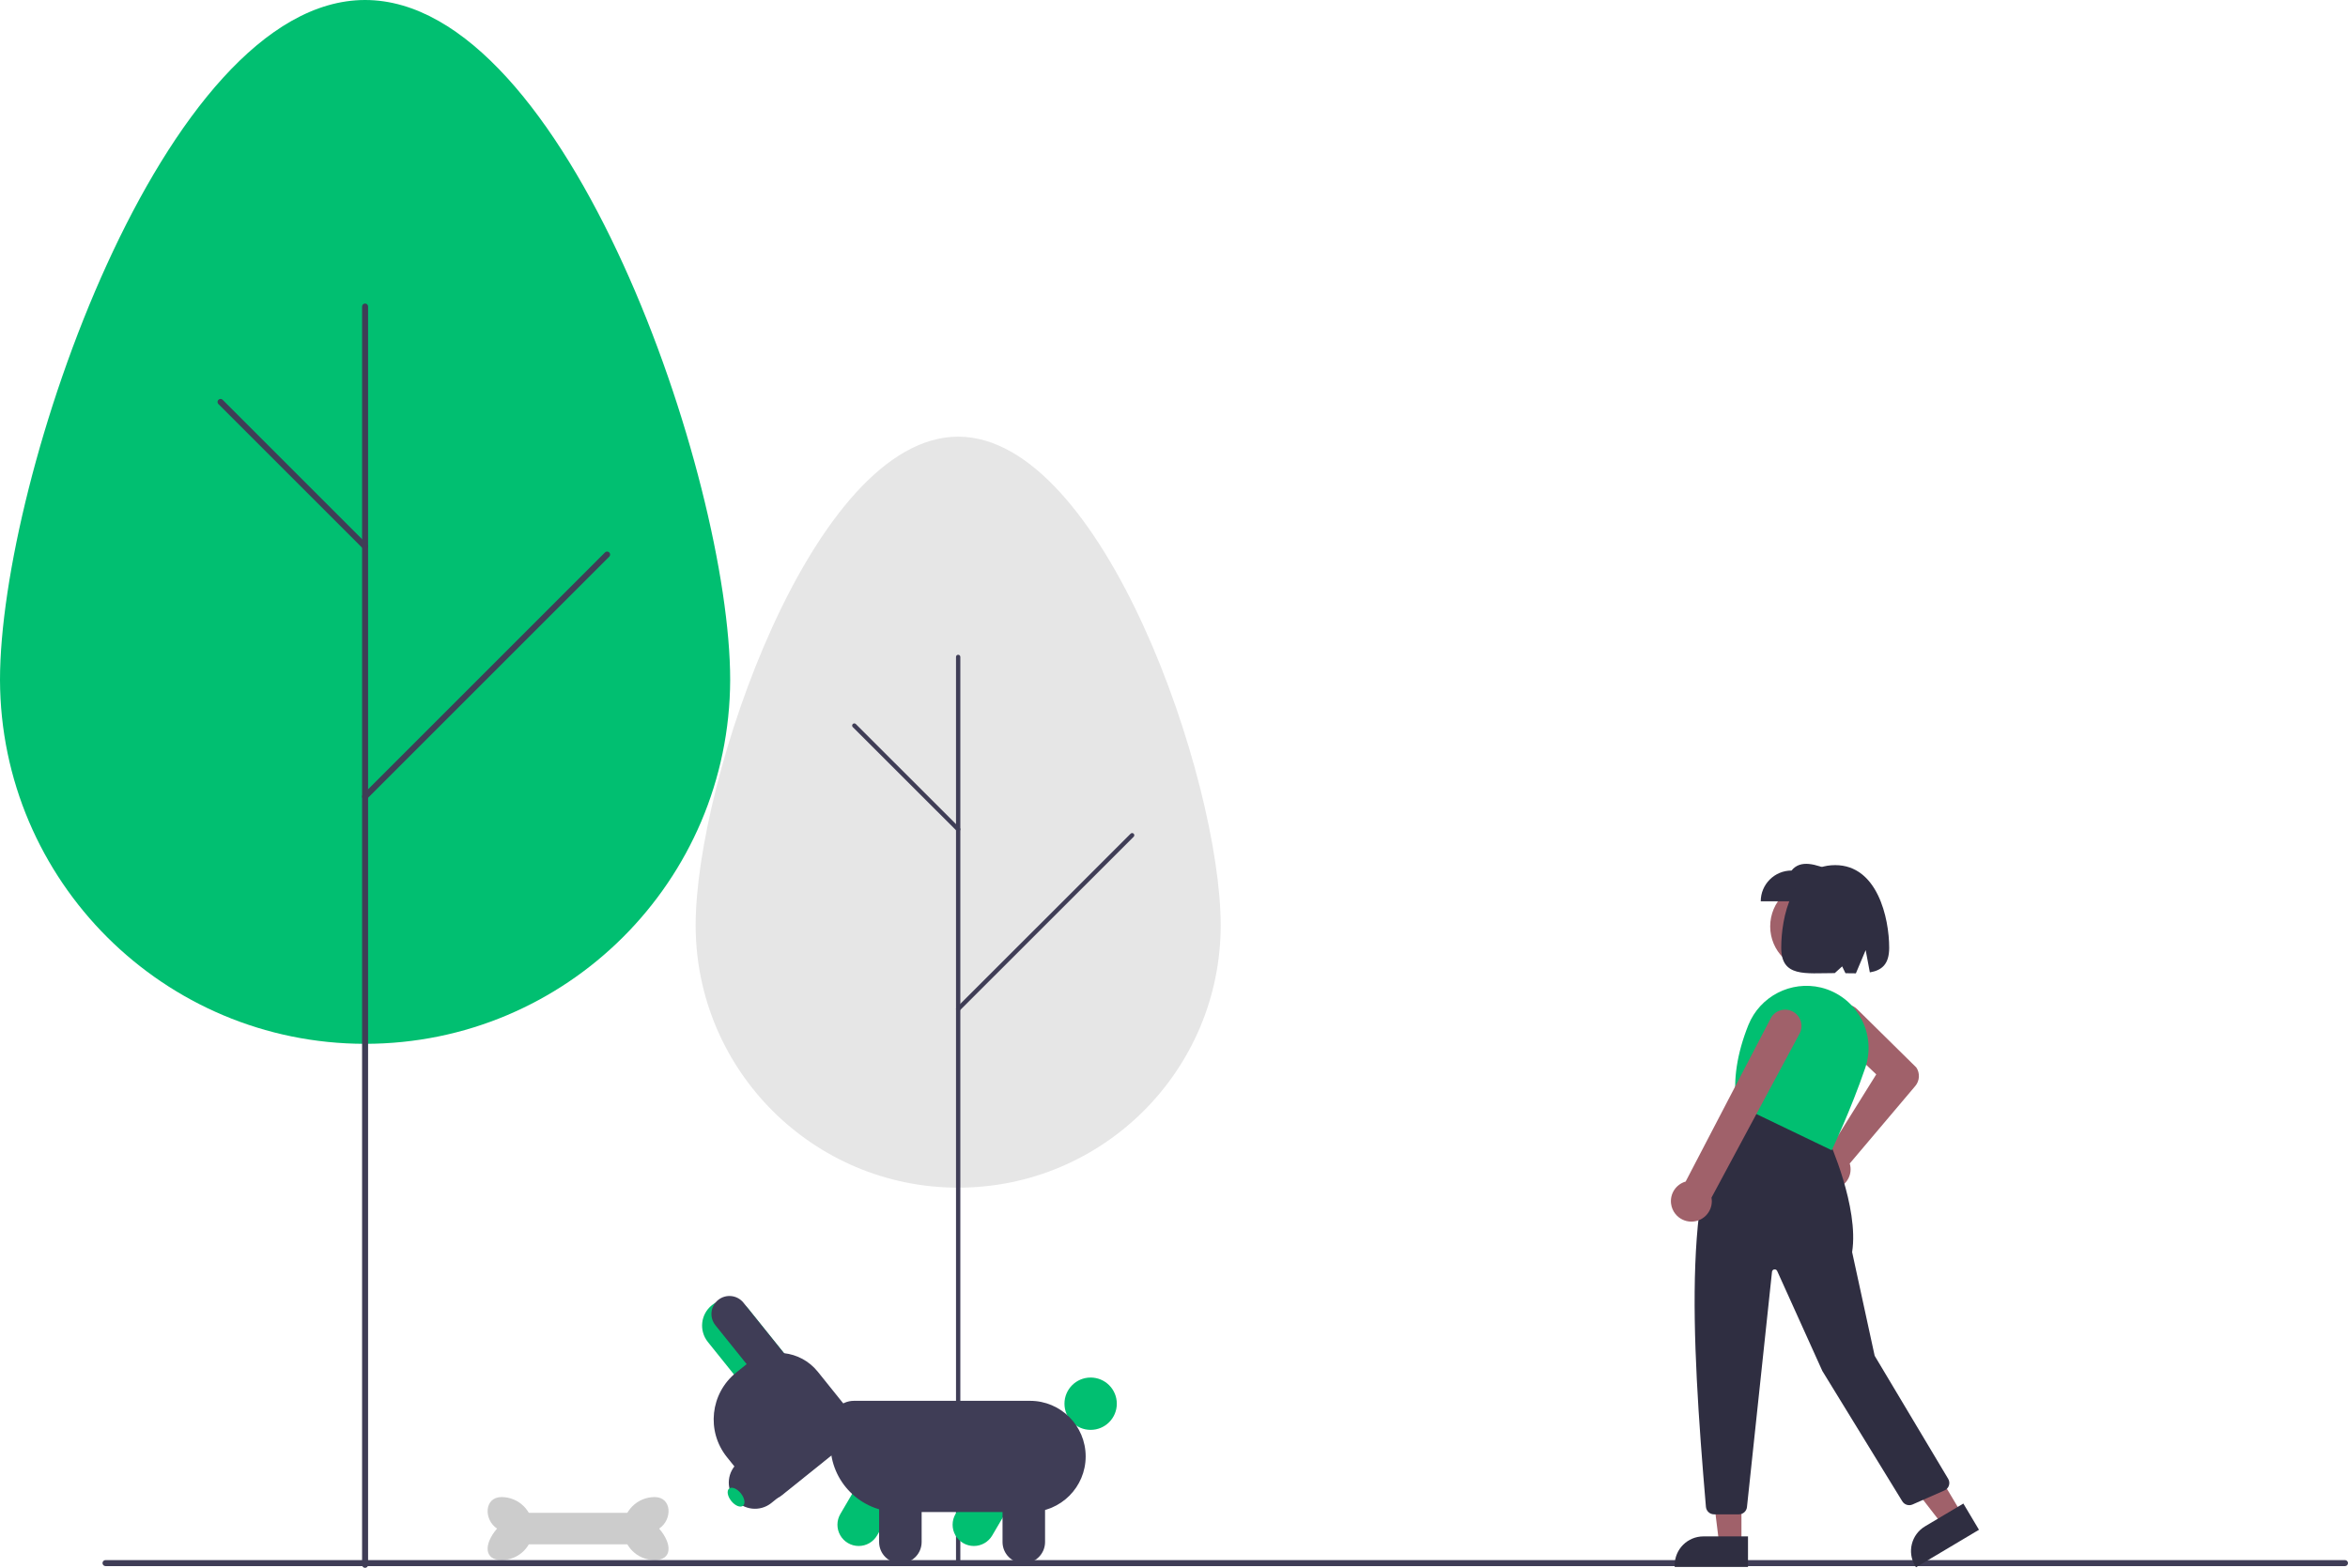
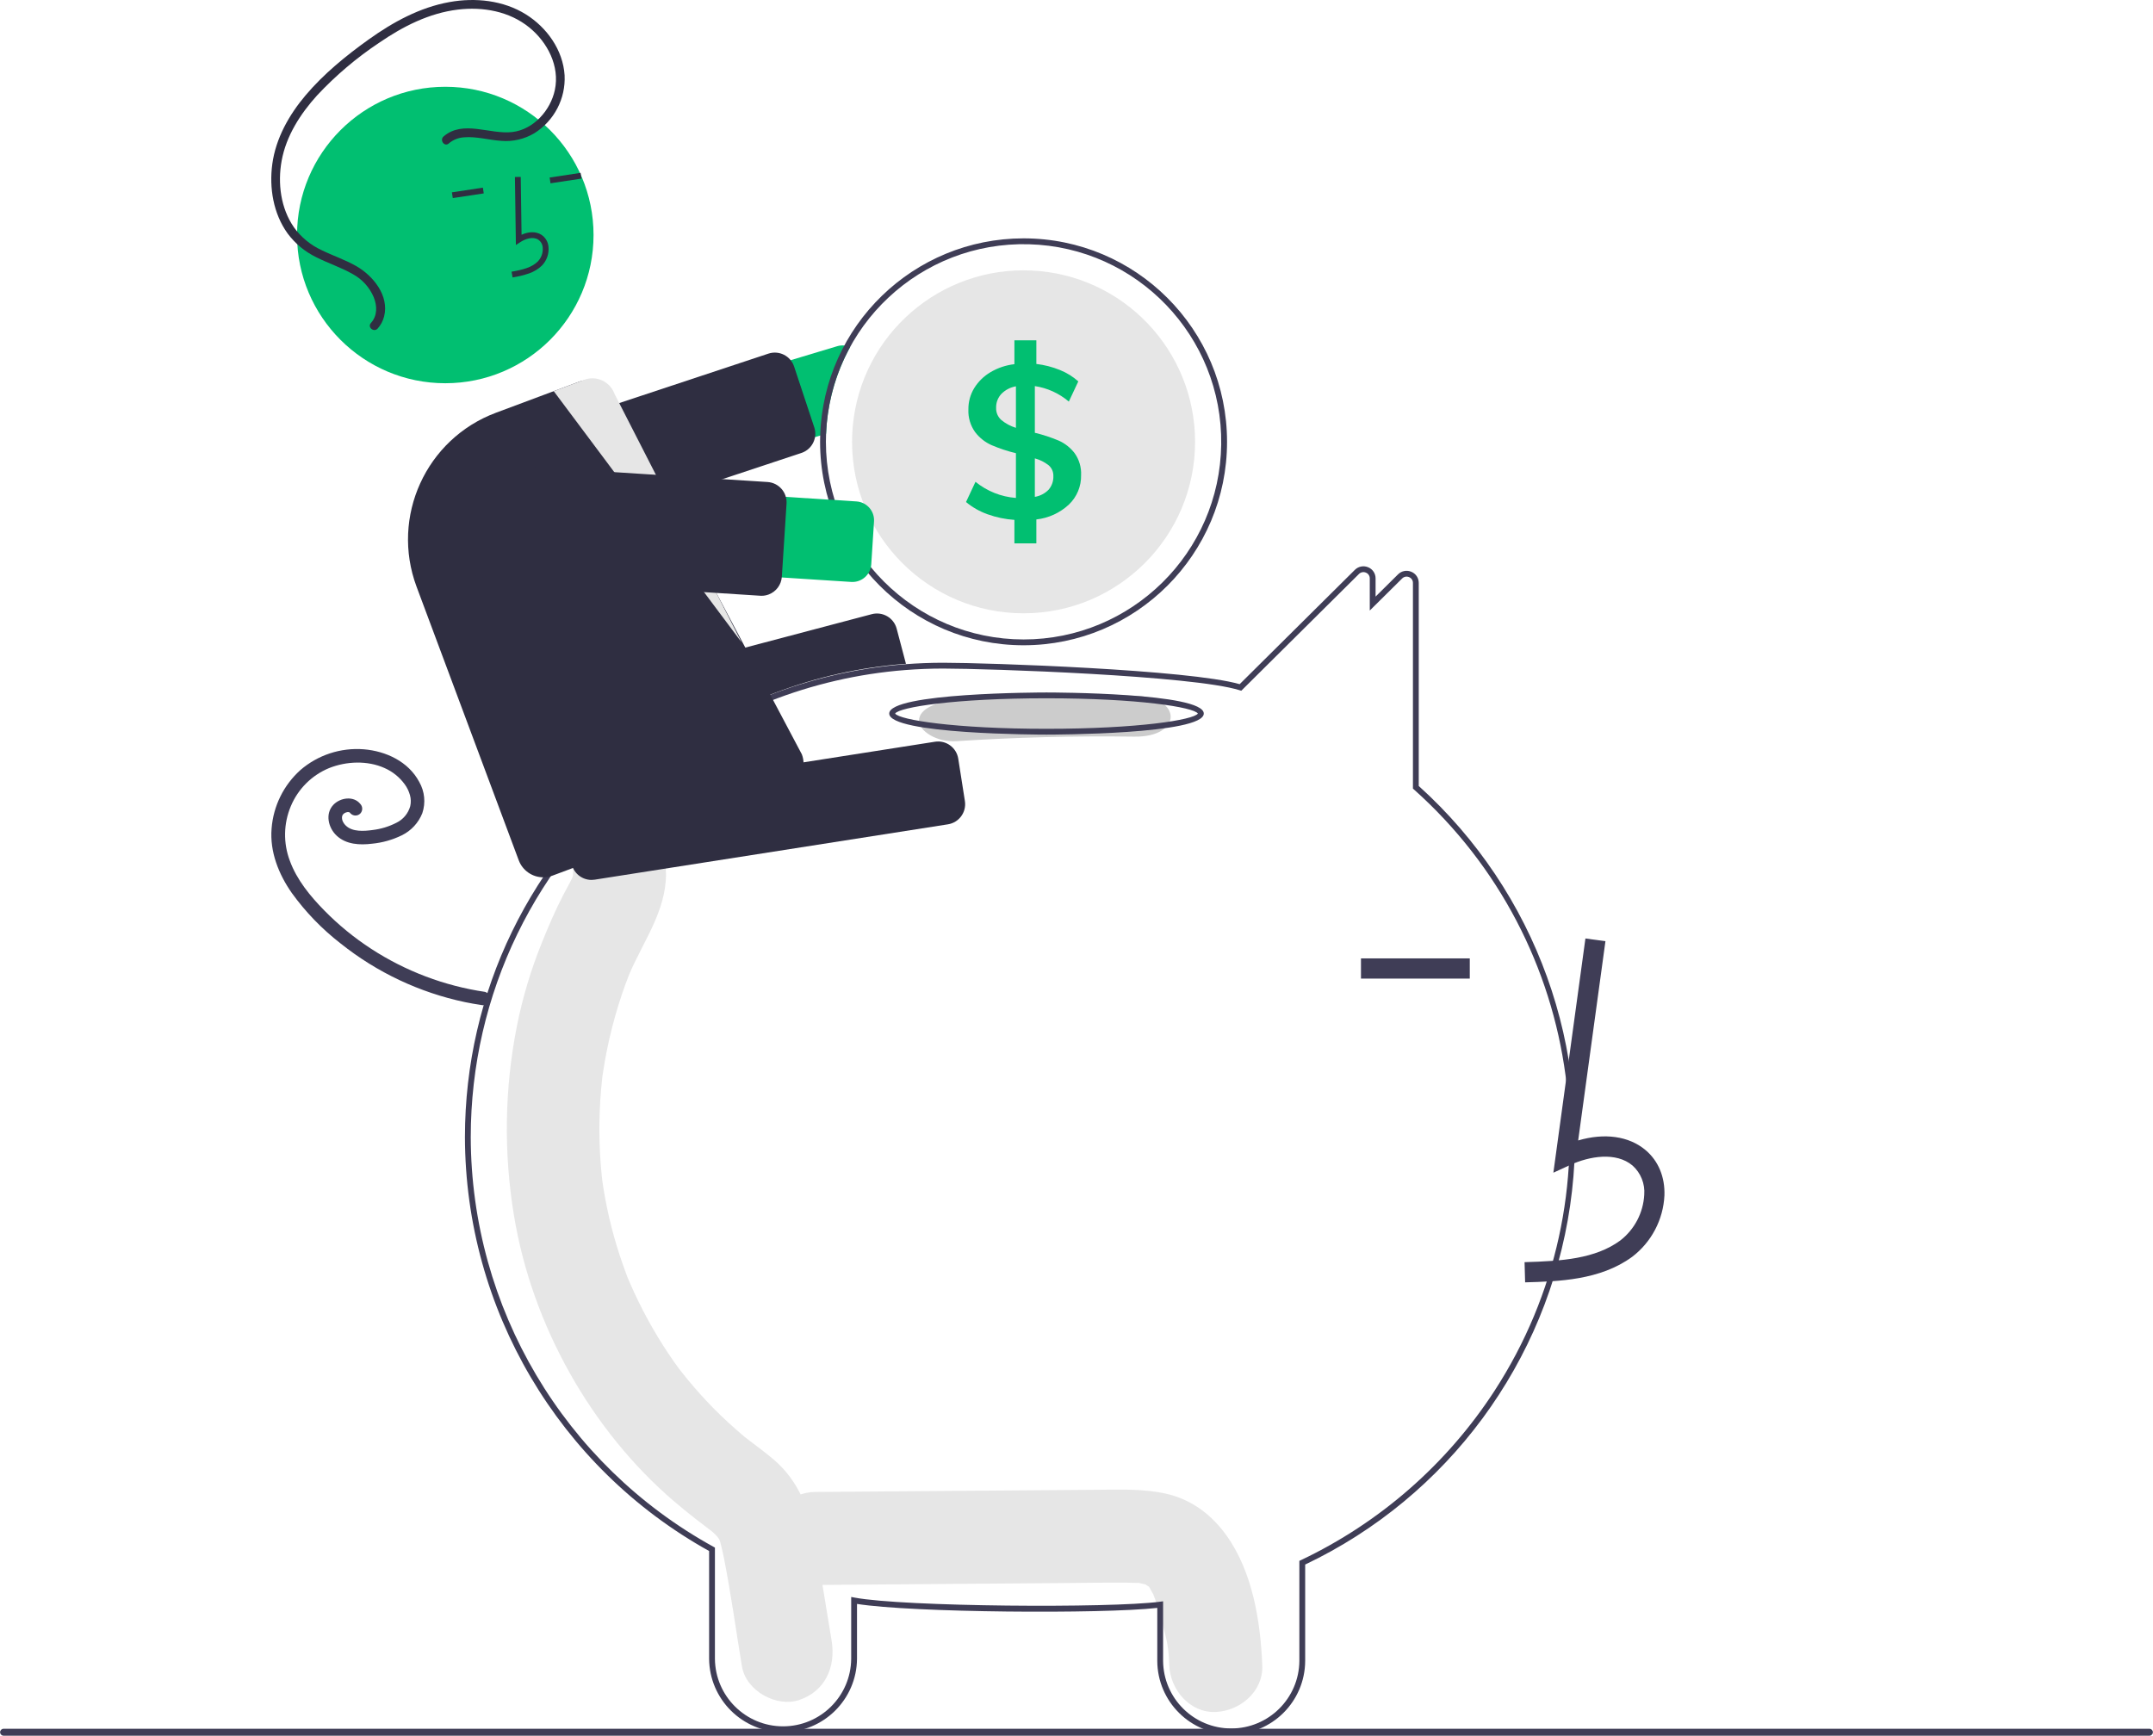
- <svg xmlns="http://www.w3.org/2000/svg" id="a0cc9b11-3f8e-4e50-8e96-58f2dc56c0d1" data-name="Layer 1" width="782.145" height="522.418" viewBox="0 0 782.145 522.418">
-   <path d="M208.927,415.337c0-67.165,54.448-226.546,121.614-226.546s121.614,159.38,121.614,226.546a121.614,121.614,0,0,1-243.227,0Z" transform="translate(-208.9274 -188.791)" fill="#01bf71" />
-   <path d="M330.541,711.209a1,1,0,0,1-1-1V290.925a1,1,0,0,1,2,0V710.209A1,1,0,0,1,330.541,711.209Z" transform="translate(-208.9274 -188.791)" fill="#3f3d56" />
-   <path d="M330.541,371.871a.997.997,0,0,1-.707-.293l-48.135-48.134a1,1,0,1,1,1.414-1.414l48.135,48.134a1,1,0,0,1-.707,1.707Z" transform="translate(-208.9274 -188.791)" fill="#3f3d56" />
-   <path d="M330.541,455.201a1,1,0,0,1-.707-1.707l80.61-80.61a1,1,0,1,1,1.414,1.414l-80.61,80.61A.997.997,0,0,1,330.541,455.201Z" transform="translate(-208.9274 -188.791)" fill="#3f3d56" />
-   <path d="M440.656,497.082c0-48.264,39.152-162.791,87.448-162.791s87.448,114.527,87.448,162.791a87.448,87.448,0,0,1-174.896,0Z" transform="translate(-208.9274 -188.791)" fill="#e6e6e6" />
-   <path d="M528.104,709.69a.719.719,0,0,1-.719-.719V407.682a.719.719,0,0,1,1.438,0v301.289A.719.719,0,0,1,528.104,709.69Z" transform="translate(-208.9274 -188.791)" fill="#3f3d56" />
-   <path d="M528.104,465.848a.717.717,0,0,1-.508-.211l-34.612-34.588a.719.719,0,0,1,1.017-1.016l34.612,34.588a.719.719,0,0,1-.508,1.227Z" transform="translate(-208.9274 -188.791)" fill="#3f3d56" />
-   <path d="M528.104,525.727a.719.719,0,0,1-.508-1.227l57.964-57.925a.719.719,0,0,1,1.017,1.016l-57.964,57.925A.717.717,0,0,1,528.104,525.727Z" transform="translate(-208.9274 -188.791)" fill="#3f3d56" />
-   <path d="M533.324,703.928a7.082,7.082,0,0,1-6.101-10.663V693.264l9.915-16.928,12.226,7.161-9.915,16.928A7.089,7.089,0,0,1,533.324,703.928Z" transform="translate(-208.9274 -188.791)" fill="#01bf71" />
-   <circle cx="363.304" cy="467.729" r="8.719" fill="#01bf71" />
-   <path d="M494.962,703.928a7.082,7.082,0,0,1-6.101-10.664l9.915-16.928,12.225,7.161L501.087,700.425A7.09,7.09,0,0,1,494.962,703.928Z" transform="translate(-208.9274 -188.791)" fill="#01bf71" />
-   <path d="M552.047,692.613H508.115a22.576,22.576,0,0,1-22.55-22.55v-6.674a7.84,7.84,0,0,1,7.831-7.831h58.651a18.528,18.528,0,0,1,0,37.056Z" transform="translate(-208.9274 -188.791)" fill="#3f3d56" />
-   <path d="M549.965,709.692a7.092,7.092,0,0,1-7.084-7.084V682.991h14.168v19.618A7.092,7.092,0,0,1,549.965,709.692Z" transform="translate(-208.9274 -188.791)" fill="#3f3d56" />
-   <path d="M508.852,709.692a7.092,7.092,0,0,1-7.084-7.084V682.991h14.168v19.618A7.092,7.092,0,0,1,508.852,709.692Z" transform="translate(-208.9274 -188.791)" fill="#3f3d56" />
-   <path d="M472.623,642.837l-13.596,10.919-14.332-17.845a8.719,8.719,0,0,1,13.596-10.919Z" transform="translate(-208.9274 -188.791)" fill="#01bf71" />
-   <path d="M491.85,668.984l-22.486,18.06a6.294,6.294,0,0,1-8.839-.965l-9.46-11.778a20.044,20.044,0,0,1,3.073-28.148l3.587-2.881a16.812,16.812,0,0,1,23.608,2.577l11.482,14.296A6.294,6.294,0,0,1,491.85,668.984Z" transform="translate(-208.9274 -188.791)" fill="#3f3d56" />
-   <path d="M472.623,642.837l-9.347,7.507-16.038-19.969a5.994,5.994,0,0,1,9.347-7.507Z" transform="translate(-208.9274 -188.791)" fill="#3f3d56" />
-   <path d="M490.48,669.842,465.838,689.634a8.719,8.719,0,0,1-10.919-13.596l24.642-19.792Z" transform="translate(-208.9274 -188.791)" fill="#3f3d56" />
-   <ellipse cx="454.118" cy="687.662" rx="2.044" ry="3.678" transform="translate(-539.4786 247.0851) rotate(-38.76955)" fill="#01bf71" />
-   <path d="M386.495,698.13a10.5,10.5,0,0,1-10.5,10.5c-5.799,0-6-5.25-1.5-10.5-4.5-3-4.299-10.5,1.5-10.5A10.5,10.5,0,0,1,386.495,698.13Z" transform="translate(-208.9274 -188.791)" fill="#ccc" />
-   <path d="M416.495,698.13a10.5,10.5,0,0,0,10.5,10.5c5.799,0,6-5.25,1.5-10.5,4.5-3,4.299-10.5-1.5-10.5A10.5,10.5,0,0,0,416.495,698.13Z" transform="translate(-208.9274 -188.791)" fill="#ccc" />
-   <rect x="171.568" y="504.089" width="42" height="10.5" fill="#ccc" />
-   <path d="M990.073,710.63h-746a1,1,0,1,1,0-2h746a1,1,0,0,1,0,2Z" transform="translate(-208.9274 -188.791)" fill="#3f3d56" />
-   <circle cx="604.471" cy="308.68" r="14.8" fill="#a0616a" />
-   <path d="M812.442,580.44a6.63,6.63,0,0,1,5.015-8.527,6.308,6.308,0,0,1,.879-.108l15.59-25.021-14.24-13.538a5.684,5.684,0,1,1,7.906-8.167l19.662,19.387.04.048a5.149,5.149,0,0,1-.358,6.137L825.091,576.486a6.208,6.208,0,0,1,.163.63,6.63,6.63,0,0,1-5.95,7.904q-.282.025-.562.025A6.65,6.65,0,0,1,812.442,580.44Z" transform="translate(-208.9274 -188.791)" fill="#a0616a" />
-   <polygon points="580.096 514.657 572.708 514.657 569.194 486.162 580.097 486.163 580.096 514.657" fill="#a0616a" />
-   <path d="M791.208,710.911,766.785,710.91v-.603a9.573,9.573,0,0,1,9.573-9.573l14.85.001Z" transform="translate(-208.9274 -188.791)" fill="#2f2e41" />
-   <polygon points="653.523 504.443 647.175 508.223 629.577 485.538 638.946 479.96 653.523 504.443" fill="#a0616a" />
-   <path d="M847.161,711.023l-.308-.518a9.573,9.573,0,0,1,3.328-13.123l12.76-7.597,5.205,8.743Z" transform="translate(-208.9274 -188.791)" fill="#2f2e41" />
-   <path d="M777.19,690.9c-4.949-58.273-7.893-112.408,10.198-134.491l.14-.171L817.973,568.416l.05.109c.103.224,10.228,22.496,7.866,37.477l7.51,34.545,24.486,41a2.712,2.712,0,0,1-1.236,3.873l-10.641,4.682a2.724,2.724,0,0,1-3.404-1.064l-26.636-43.434-15.045-33.314a.904.904,0,0,0-1.723.277L790.861,690.959a2.707,2.707,0,0,1-2.696,2.425h-8.272A2.73,2.73,0,0,1,777.19,690.9Z" transform="translate(-208.9274 -188.791)" fill="#2f2e41" />
-   <path d="M787.49,556.87l-.145-.069-.023-.159c-1.137-7.96.209-16.804,4.001-26.287a20.871,20.871,0,0,1,24.225-12.499h0a20.846,20.846,0,0,1,13.293,10.222,20.621,20.621,0,0,1,1.43,16.526c-4.781,13.98-10.982,27.06-11.045,27.191l-.13.273Z" transform="translate(-208.9274 -188.791)" fill="#01bf71" />
-   <path d="M765.583,589.883a6.769,6.769,0,0,1,4.853-7.383l28.47-54.658a5.455,5.455,0,1,1,9.283,5.731L779.046,587.85a6.569,6.569,0,0,1,.108,1,6.813,6.813,0,0,1-6.905,6.997h0a6.82,6.82,0,0,1-5.229-2.561A6.736,6.736,0,0,1,765.583,589.883Z" transform="translate(-208.9274 -188.791)" fill="#a0616a" />
-   <path d="M795.454,489.111h23.5v-10.244c-5.158-2.049-10.206-3.792-13.257,0a10.244,10.244,0,0,0-10.244,10.244Z" transform="translate(-208.9274 -188.791)" fill="#2f2e41" />
-   <path d="M820.256,477.059c14.049,0,17.981,17.61,17.981,27.545,0,5.54-2.506,7.522-6.443,8.193l-1.391-7.416-3.257,7.735c-1.106.006-2.268-.016-3.472-.038L822.57,510.803l-2.462,2.233c-9.862.015-17.833,1.452-17.833-8.433C802.275,494.669,805.723,477.059,820.256,477.059Z" transform="translate(-208.9274 -188.791)" fill="#2f2e41" />
+ <svg xmlns="http://www.w3.org/2000/svg" id="b5c524f0-66c4-4225-a3aa-c25cef687e0c" data-name="Layer 1" width="740.675" height="597.175" viewBox="0 0 740.675 597.175">
+   <path d="M651.612,679.719c-5.122-7.172-12.055-12.419-20.771-14.383-7.601-1.713-15.416-1.421-23.142-1.361l-97.692.753c-8.367.065-16.389,7.313-16,16,.386,8.614,7.032,16.069,16,16q42.926-.331,85.851-.662c6.747-.052,13.497-.174,20.244-.152,1.515.005,3.024.085,4.538.102.367.004.631.001.818-.007.047.014.086.027.147.044.79.217,1.6.366,2.394.572-.278.008.515.503.914.671.055.108.171.299.366.595.272.51,1.077,2.059,1.11,2.01a71.762,71.762,0,0,1,2.987,9.393c1.859,7.047,2.268,8.52,2.536,15.132.338,8.352,7.117,16.398,16,16,8.379-.375,16.363-7.042,16-16C663.3,709.333,660.651,692.377,651.612,679.719Z" transform="translate(-229.6623 -151.4124)" fill="#e6e6e6" />
+   <path d="M515.749,715.825c-1.835-11.12-3.635-22.246-5.505-33.36-1.898-11.274-5.774-21.598-14.548-28.997-2.344-1.977-4.775-3.823-7.216-5.663-.858-.647-1.715-1.295-2.563-1.956-.051-.04-.083-.064-.127-.099-.093-.08-.205-.176-.355-.303-3.657-3.095-7.19-6.327-10.556-9.763q-4.483-4.577-8.575-9.545-1.022-1.241-2.019-2.504c-.114-.145-.729-.94-1.135-1.459-.377-.519-1.066-1.457-1.182-1.621q-1.164-1.646-2.286-3.322a156.126,156.126,0,0,1-13.187-24.115q-.547-1.251-1.068-2.517c-.093-.258-.214-.588-.374-1.029-.741-2.038-1.481-4.074-2.159-6.137q-2.16-6.571-3.714-13.336-.768-3.34-1.383-6.715-.317-1.735-.593-3.478c-.03-.193-.21-1.446-.316-2.154-.078-.712-.224-1.972-.243-2.166q-.176-1.756-.312-3.516-.307-3.96-.415-7.933-.185-7.061.253-14.122c.166-2.645.402-5.282.693-7.915.018-.162.031-.29.044-.406.018-.118.038-.251.062-.417.215-1.455.442-2.908.695-4.356a159.294,159.294,0,0,1,3.739-16.313q1.088-3.809,2.363-7.555.568-1.663,1.173-3.314c-.026.071,1.182-3.016,1.198-3.119,4.795-11.329,12.638-21.657,12.648-34.526.007-8.713-7.364-17.06-16-16.657a16.625,16.625,0,0,0-16,16.657c0,.196-.001.363-.001.525-.081.271-.148.498-.208.698-.935,2.032-2.081,3.963-3.107,5.944-2.811,5.423-5.209,11.025-7.488,16.708a159.825,159.825,0,0,0-8.529,28.628,182.098,182.098,0,0,0-.968,65.04c6.204,37.813,26.662,74.009,55.103,98.339,2.468,2.111,4.997,4.152,7.549,6.151,1.056.827,2.121,1.639,3.191,2.446.506.381,2.602,2.034,1.68,1.233,1.982,1.692,2.817,2.543,3.326,3.789.074.288.174.678.311,1.211.359,1.405.7,2.808.983,4.233,2.476,12.451,4.196,25.112,6.264,37.644,1.421,8.611,12.022,14.215,19.682,11.634C513.49,733.312,517.272,725.051,515.749,715.825Z" transform="translate(-229.6623 -151.4124)" fill="#e6e6e6" />
+   <path d="M653.23,748.12a25.374,25.374,0,0,1-25.44-25.25V704.619c-19.109,2.139-84.543,1.644-103.3-1.37v18.892a25.441,25.441,0,0,1-50.88,0v-37.092a163.307,163.307,0,0,1-84-142.388c0-49.83,22.583-96.314,61.959-127.534a164.075,164.075,0,0,1,89.323-35.173c4.427-.347,8.881-.523,13.239-.523,15.352,0,84.619,2.372,101.998,7.372L695.756,347.48a4.16,4.16,0,0,1,4.55-.907,4.1,4.1,0,0,1,2.584,3.847v6.252l7.716-7.642a4.151,4.151,0,0,1,4.546-.908,4.102,4.102,0,0,1,2.587,3.848v69.865a162.759,162.759,0,0,1-39.07,267.866v33.169A25.374,25.374,0,0,1,653.23,748.12ZM629.79,702.351v20.52a23.441,23.441,0,0,0,46.88,0V688.438l.571-.271a162.456,162.456,0,0,0,66.531-58.182,160.325,160.325,0,0,0-27.699-206.96l-.332-.298V351.97a2.103,2.103,0,0,0-1.342-1.996,2.149,2.149,0,0,0-2.381.473l-11.127,11.021V350.42a2.103,2.103,0,0,0-1.342-1.996,2.154,2.154,0,0,0-2.385.477l-40.476,40.164-.575-.18c-16.156-5.057-86.513-7.454-101.982-7.454-4.306,0-8.707.174-13.082.517a162.075,162.075,0,0,0-88.237,34.746c-38.895,30.838-61.202,76.751-61.202,125.967A161.315,161.315,0,0,0,475.094,683.585l.516.286v38.27a23.441,23.441,0,0,0,46.88,0V700.854l1.185.223c16.856,3.171,87.832,3.671,104.985,1.421Z" transform="translate(-229.6623 -151.4124)" fill="#3f3d56" />
+   <path d="M517.66,270.53,406.92,303.81a13.882,13.882,0,0,0,7.99,26.59l96.91-29.13,2.03-.61a67.517,67.517,0,0,1,8.29-29.86,6.165,6.165,0,0,0-2-.52A6.367,6.367,0,0,0,517.66,270.53Z" transform="translate(-229.6623 -151.4124)" fill="#01bf71" />
+   <path d="M412.995,337.495a7.013,7.013,0,0,1-6.638-4.801l-6.925-20.896a6.999,6.999,0,0,1,4.443-8.847l90.131-29.87a7,7,0,0,1,8.847,4.442l6.925,20.896a6.976,6.976,0,0,1-4.193,8.759q-.125.047-.252.088l-90.129,29.869A7.003,7.003,0,0,1,412.995,337.495Z" transform="translate(-229.6623 -151.4124)" fill="#2f2e41" />
+   <path d="M581.79,233.42a70.031,70.031,0,0,0-69.97,67.85c-.02.71-.03,1.43-.03,2.15a70,70,0,1,0,70-70Zm0,138a68.071,68.071,0,0,1-68-68q0-1.395.06-2.76A67.998,67.998,0,1,1,581.79,371.42Z" transform="translate(-229.6623 -151.4124)" fill="#3f3d56" />
+   <path d="M640.79,303.42a59,59,0,0,1-118,0c0-1.87.09-3.71.26-5.53A59,59,0,0,1,640.79,303.42Z" transform="translate(-229.6623 -151.4124)" fill="#e6e6e6" />
+   <path d="M599.36,307.34a14.048,14.048,0,0,0-5.47-4.33,53.139,53.139,0,0,0-8.22-2.7V284.25a23.396,23.396,0,0,1,11.69,5.33l3.26-6.95a21.561,21.561,0,0,0-6.36-3.93,31.259,31.259,0,0,0-8.07-2.07v-8.14h-7.55v8.22a20.672,20.672,0,0,0-8.25,2.77,16.399,16.399,0,0,0-5.59,5.48,13.771,13.771,0,0,0-1.99,7.29,12.463,12.463,0,0,0,2.29,7.8,14.51,14.51,0,0,0,5.7,4.52,52.692,52.692,0,0,0,8.36,2.77v15.39A24.988,24.988,0,0,1,565.25,317.18l-3.26,6.96a24.58,24.58,0,0,0,7.44,4.22,34.161,34.161,0,0,0,9.21,1.92v8.07h7.55v-8.22a19.538,19.538,0,0,0,11.21-5.14,13.59,13.59,0,0,0,4.18-10.1A12.055,12.055,0,0,0,599.36,307.34Zm-20.2-8.73a14.499,14.499,0,0,1-5.03-2.7,5.32,5.32,0,0,1-1.78-4.18,6.726,6.726,0,0,1,1.82-4.81,9.202,9.202,0,0,1,4.99-2.59Zm11.25,21.28a8.557,8.557,0,0,1-4.74,2.47V309.12a13.24,13.24,0,0,1,4.74,2.37,4.658,4.658,0,0,1,1.63,3.7A6.804,6.804,0,0,1,590.41,319.89Z" transform="translate(-229.6623 -151.4124)" fill="#01bf71" />
+   <path d="M416.209,422.184a7.023,7.023,0,0,1-6.775-5.216l-3.77-14.27a7.004,7.004,0,0,1,4.975-8.551l118.941-31.43a7.015,7.015,0,0,1,8.551,4.985l3.194,12.09-.598.046a160.163,160.163,0,0,0-84.108,31.871l-.173.084-38.46,10.16A6.963,6.963,0,0,1,416.209,422.184Z" transform="translate(-229.6623 -151.4124)" fill="#2f2e41" />
+   <path d="M396.51,492.671a98.108,98.108,0,0,1-39.122-14.792A95.527,95.527,0,0,1,341.214,464.65c-4.828-4.924-9.447-10.521-11.838-17.079a25.299,25.299,0,0,1,.331-18.769,24.334,24.334,0,0,1,13.169-13.126c5.99-2.389,13.226-2.644,19.055-.028a17.089,17.089,0,0,1,6.964,5.606,11.435,11.435,0,0,1,1.81,3.758,7.674,7.674,0,0,1,.09,3.759,9.016,9.016,0,0,1-4.774,5.723,24.068,24.068,0,0,1-8.152,2.486c-2.86.39-6.969.745-9.268-1.551a4.669,4.669,0,0,1-1.093-1.611,3.114,3.114,0,0,1-.172-1.458c-.034.217.139-.472.129-.445-.036.102-.194.35.03-.031a3.397,3.397,0,0,1,.233-.363c-.076.098-.243.262.055-.019a1.962,1.962,0,0,1,.914-.564c.138-.04.279-.072.418-.11.353-.096-.352.005.009-.006.139-.004.28-.001.419-.007.354-.016-.349-.097-.01-.011.132.033.262.065.392.106.282.089-.2-.207-.009.014.224.259-.235-.252.019-.001a4.624,4.624,0,0,1,.358.394,2.359,2.359,0,0,0,3.315,0,2.399,2.399,0,0,0,0-3.315c-2.311-2.865-6.877-2.157-9.215.264-2.982,3.088-1.801,7.983,1.1,10.678,3.284,3.051,7.934,3.263,12.158,2.751a29.817,29.817,0,0,0,10.269-2.902,14.398,14.398,0,0,0,7.024-7.588,13.174,13.174,0,0,0-1.056-10.769c-3.729-7.011-11.452-10.606-19.084-11.228a29.812,29.812,0,0,0-21.819,7.163,30.154,30.154,0,0,0-9.888,20.075c-.666,7.996,2.436,15.761,6.959,22.214a84.627,84.627,0,0,0,16.779,17.353,102.473,102.473,0,0,0,42.812,20.191q2.792.577,5.615.988a2.421,2.421,0,0,0,2.883-1.637,2.361,2.361,0,0,0-1.637-2.883Z" transform="translate(-229.6623 -151.4124)" fill="#3f3d56" />
+   <path d="M619.895,390.794q-30.663-.433-61.133,1.556c-6.943.453-12.951,2.907-12.951,7.032,0,3.449,5.96,7.489,12.951,7.032q30.454-1.989,61.133-1.556C636.569,405.094,636.559,391.029,619.895,390.794Z" transform="translate(-229.6623 -151.4124)" fill="#ccc" />
+   <path d="M589.682,404.162c-2.209,0-54.106-.083-54.106-7.251,0-7.168,51.896-7.25,54.106-7.25s54.106.083,54.106,7.25C643.787,404.079,591.891,404.162,589.682,404.162Zm-52.076-7.251c1.42,2.173,20.496,5.251,52.076,5.251s50.656-3.078,52.076-5.251c-1.42-2.173-20.496-5.25-52.076-5.25S539.025,394.738,537.605,396.911Z" transform="translate(-229.6623 -151.4124)" fill="#3f3d56" />
+   <path d="M754.336,592.612c11.488-.319,25.786-.718,36.801-8.764a28.262,28.262,0,0,0,11.121-21.103c.225-6.355-2.071-11.901-6.465-15.614-5.753-4.861-14.154-6.002-23.207-3.341l9.38-68.548-6.886-.943L764.052,554.885l5.75-2.639c6.666-3.058,15.817-4.614,21.504.192a12.215,12.215,0,0,1,4.006,10.062,21.361,21.361,0,0,1-8.275,15.735c-8.572,6.261-19.969,7.069-32.895,7.43Z" transform="translate(-229.6623 -151.4124)" fill="#3f3d56" />
+   <rect x="468.203" y="329.741" width="37.432" height="6.95" fill="#3f3d56" />
+   <path d="M433.148,454.15a7.012,7.012,0,0,1-6.904-5.917L423.959,433.651a7.008,7.008,0,0,1,5.832-8L551.322,406.609a7.007,7.007,0,0,1,7.999,5.832l2.285,14.582a7.007,7.007,0,0,1-5.832,8l-121.531,19.042A7.096,7.096,0,0,1,433.148,454.15Z" transform="translate(-229.6623 -151.4124)" fill="#2f2e41" />
+   <circle cx="153.189" cy="80.855" r="51" fill="#01bf71" />
+   <path d="M411.727,245.463a12.095,12.095,0,0,0,4.367-2.676,8.133,8.133,0,0,0,2.255-6.483,5.472,5.472,0,0,0-2.512-4.164c-1.846-1.135-4.285-1.092-6.747.049l-.284-19.908-2.0.028.334,23.404,1.522-.998c1.765-1.156,4.302-1.994,6.127-.872a3.514,3.514,0,0,1,1.573,2.69,6.146,6.146,0,0,1-1.676,4.834c-2.168,2.151-5.377,2.872-9.039,3.531l.354,1.968A32.963,32.963,0,0,0,411.727,245.463Z" transform="translate(-229.6623 -151.4124)" fill="#2f2e41" />
+   <rect x="418.838" y="211.679" width="10.772" height="2" transform="translate(-256.7253 -85.49311) rotate(-8.61162)" fill="#2f2e41" />
+   <rect x="385.221" y="216.769" width="10.772" height="2" transform="translate(-257.8664 -90.46937) rotate(-8.61162)" fill="#2f2e41" />
+   <path d="M416.555,453.258a9.03,9.03,0,0,1-8.434-5.855L372.957,353.235a46.532,46.532,0,0,1,27.284-59.802L428.833,282.756a8.958,8.958,0,0,1,6.878.239,8.832,8.832,0,0,1,4.675,4.986L505.523,410.964a9.002,9.002,0,0,1-5.257,11.638L419.7,452.687A8.976,8.976,0,0,1,416.555,453.258Z" transform="translate(-229.6623 -151.4124)" fill="#2f2e41" />
+   <path d="M420.158,285.995l64.629,86.426L441.056,286.902a8.079,8.079,0,0,0-10.349-4.846Z" transform="translate(-229.6623 -151.4124)" fill="#e6e6e6" />
+   <path d="M522.49,351.63l-115.395-7.433a13.879,13.879,0,1,1,1.784-27.701l115.395,7.433a6.499,6.499,0,0,1,6.069,6.904l-.949,14.729a6.501,6.501,0,0,1-6.905,6.069Z" transform="translate(-229.6623 -151.4124)" fill="#01bf71" />
+   <path d="M491.655,356.395q-.229,0-.458-.015h-0l-94.756-6.104a6.999,6.999,0,0,1-6.536-7.435l1.62-25.158a7,7,0,0,1,7.436-6.535l94.756,6.103a7.008,7.008,0,0,1,6.535,7.435l-1.62,25.159a7.019,7.019,0,0,1-4.546,6.111A6.926,6.926,0,0,1,491.655,356.395Z" transform="translate(-229.6623 -151.4124)" fill="#2f2e41" />
+   <path d="M382.267,198.353c6.709-5.77,15.923-.608,23.617-1.512,7.361-.865,13.174-7.468,14.659-14.482,1.732-8.184-2.516-16.383-8.777-21.486-6.857-5.589-15.952-7.193-24.57-6.159-9.878,1.185-18.911,5.789-27.017,11.359a121.85,121.85,0,0,0-21.442,18.169c-5.751,6.352-10.624,13.923-12.18,22.47-1.414,7.768-.334,16.375,4.258,22.955a24.205,24.205,0,0,0,9.474,7.805c3.937,1.933,8.138,3.316,11.952,5.502,5.768,3.305,11.374,10.159,9.567,17.291a9.793,9.793,0,0,1-2.226,4.19c-1.291,1.433-3.619-.461-2.325-1.897,2.273-2.523,2.183-5.888.972-8.9a16.272,16.272,0,0,0-7.233-7.954c-3.993-2.283-8.401-3.692-12.494-5.772a27.023,27.023,0,0,1-9.911-8.214c-4.898-6.807-6.363-15.666-5.253-23.861,1.202-8.868,5.759-16.927,11.471-23.68,6.216-7.349,13.852-13.571,21.652-19.159,8.37-5.997,17.617-11.067,27.85-12.9,8.87-1.59,18.485-.611,26.241,4.223,7.24,4.512,12.792,12.274,13.344,20.947a22.235,22.235,0,0,1-10.376,19.942,19.101,19.101,0,0,1-11.41,2.643c-4.262-.273-8.527-1.578-12.816-1.215a8.941,8.941,0,0,0-5.268,2.128c-1.466,1.261-3.213-1.181-1.759-2.431Z" transform="translate(-229.6623 -151.4124)" fill="#2f2e41" />
+   <path d="M969.147,748.588H230.853a1.191,1.191,0,0,1,0-2.381H969.147a1.191,1.191,0,0,1,0,2.381Z" transform="translate(-229.6623 -151.4124)" fill="#3f3d56" />
</svg>
